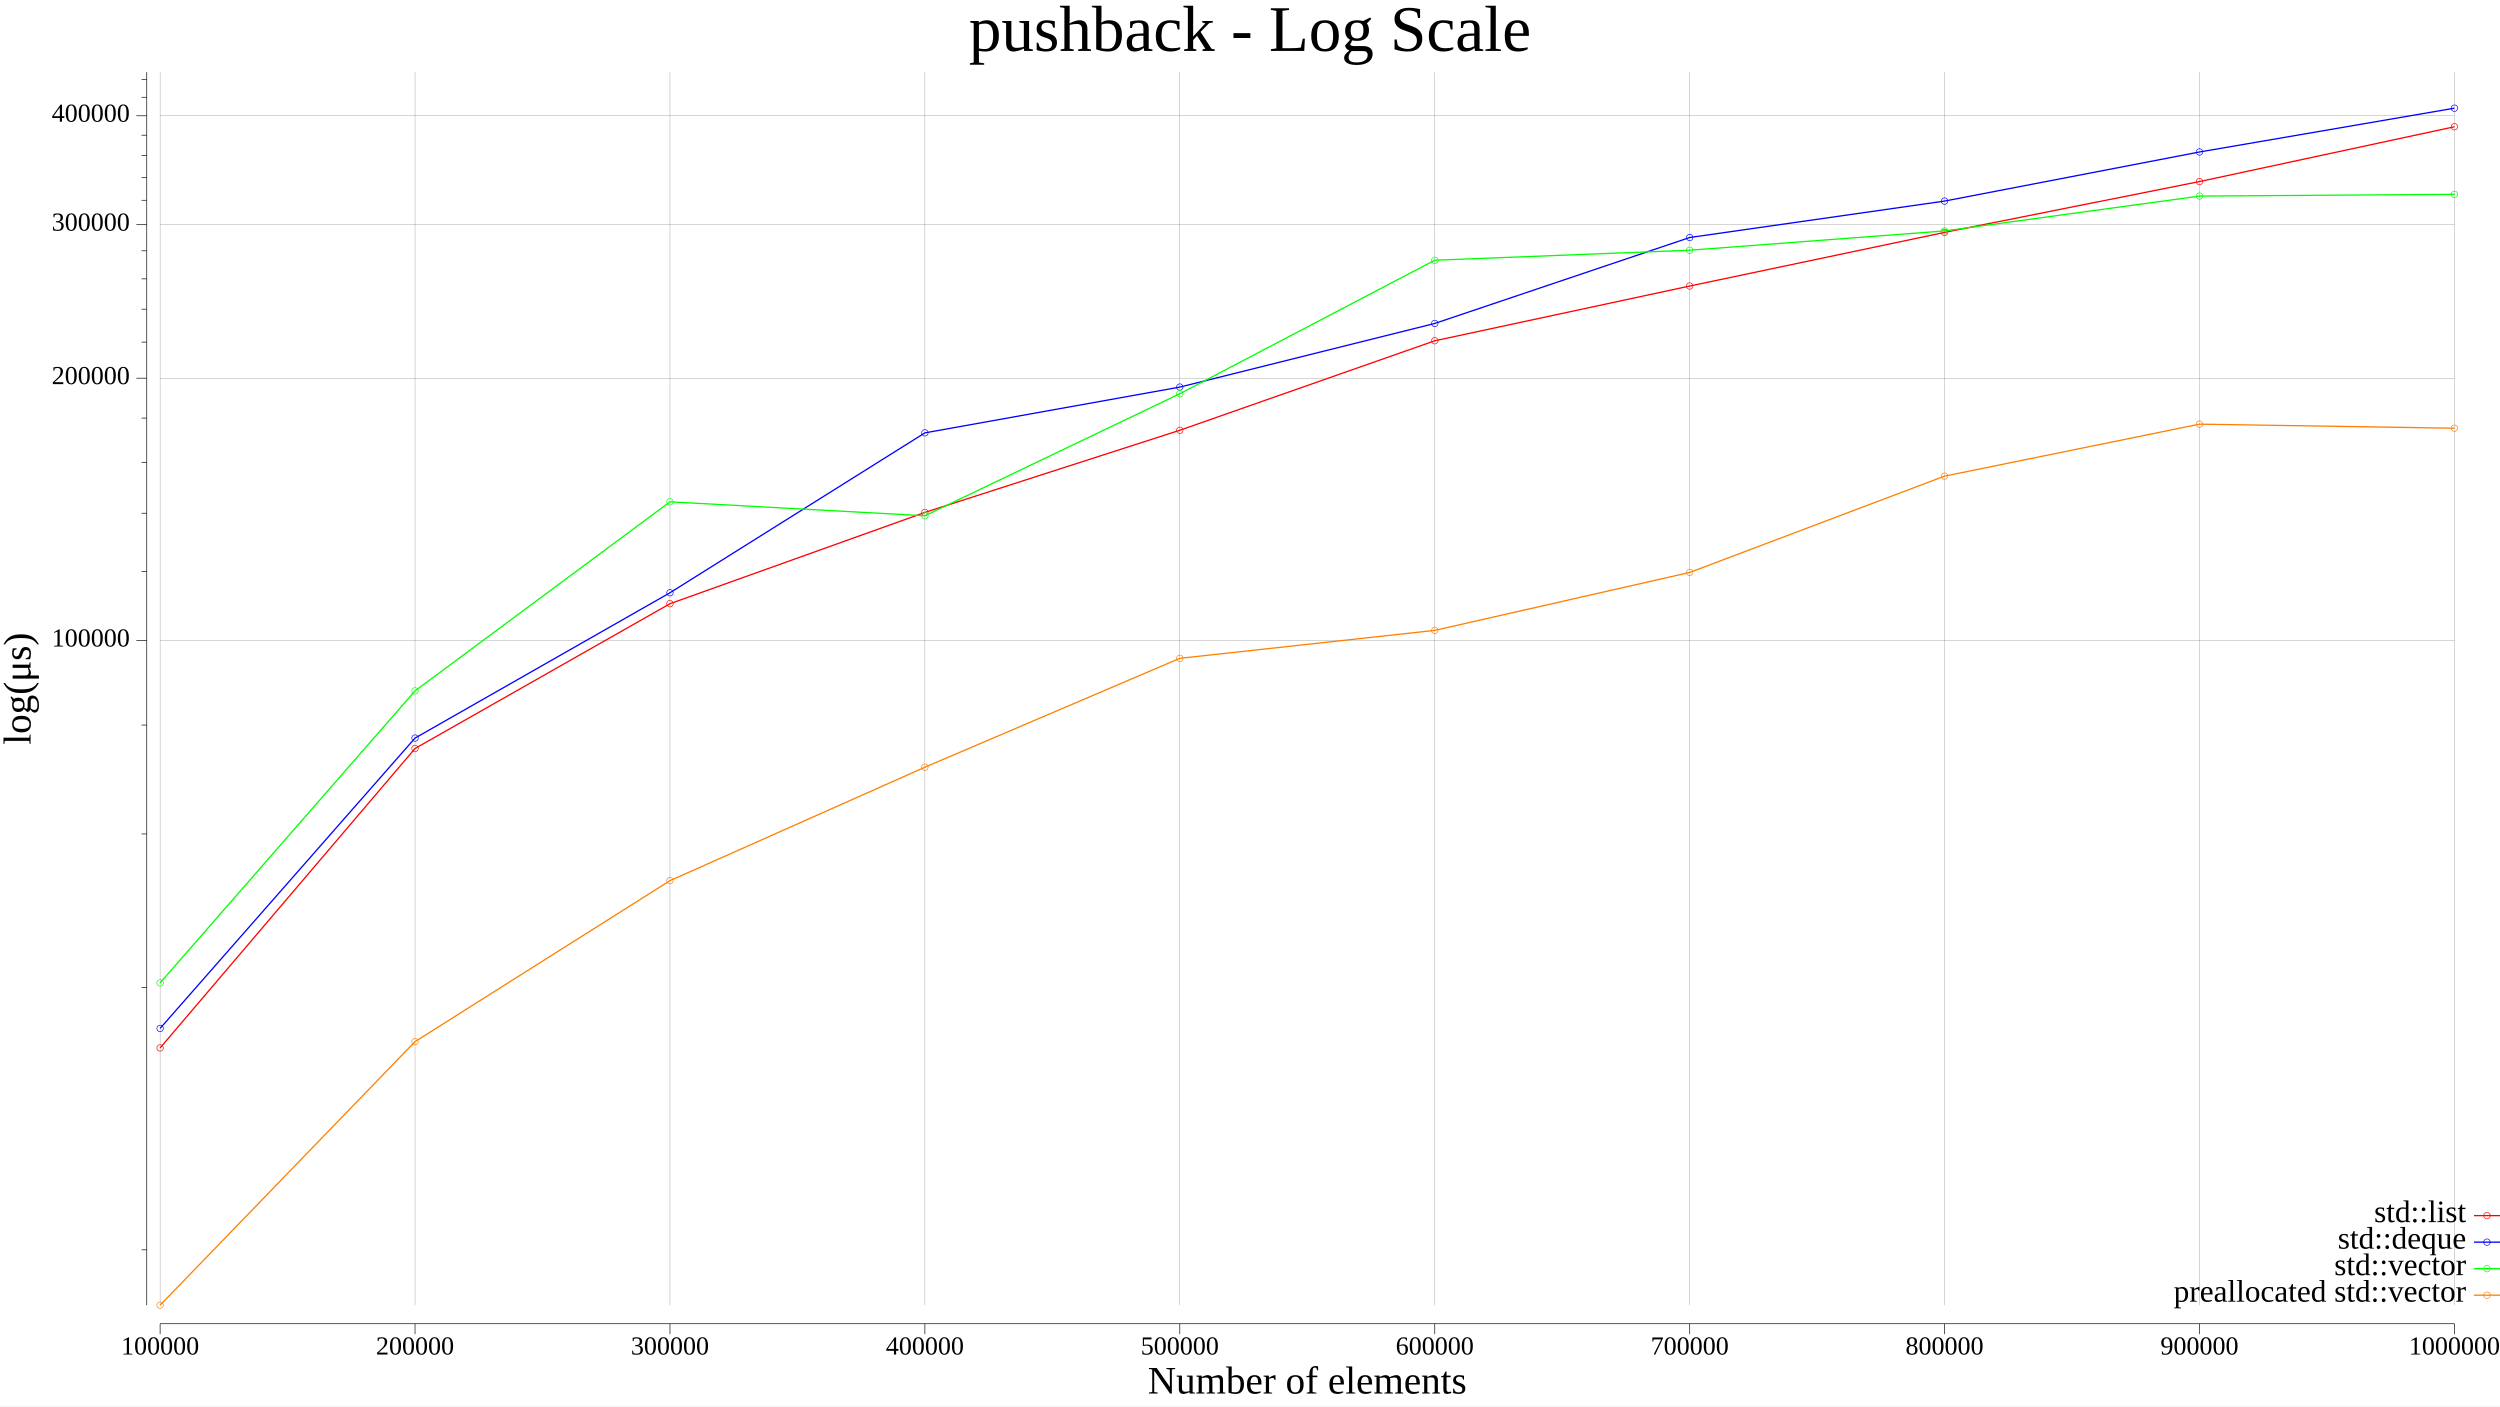
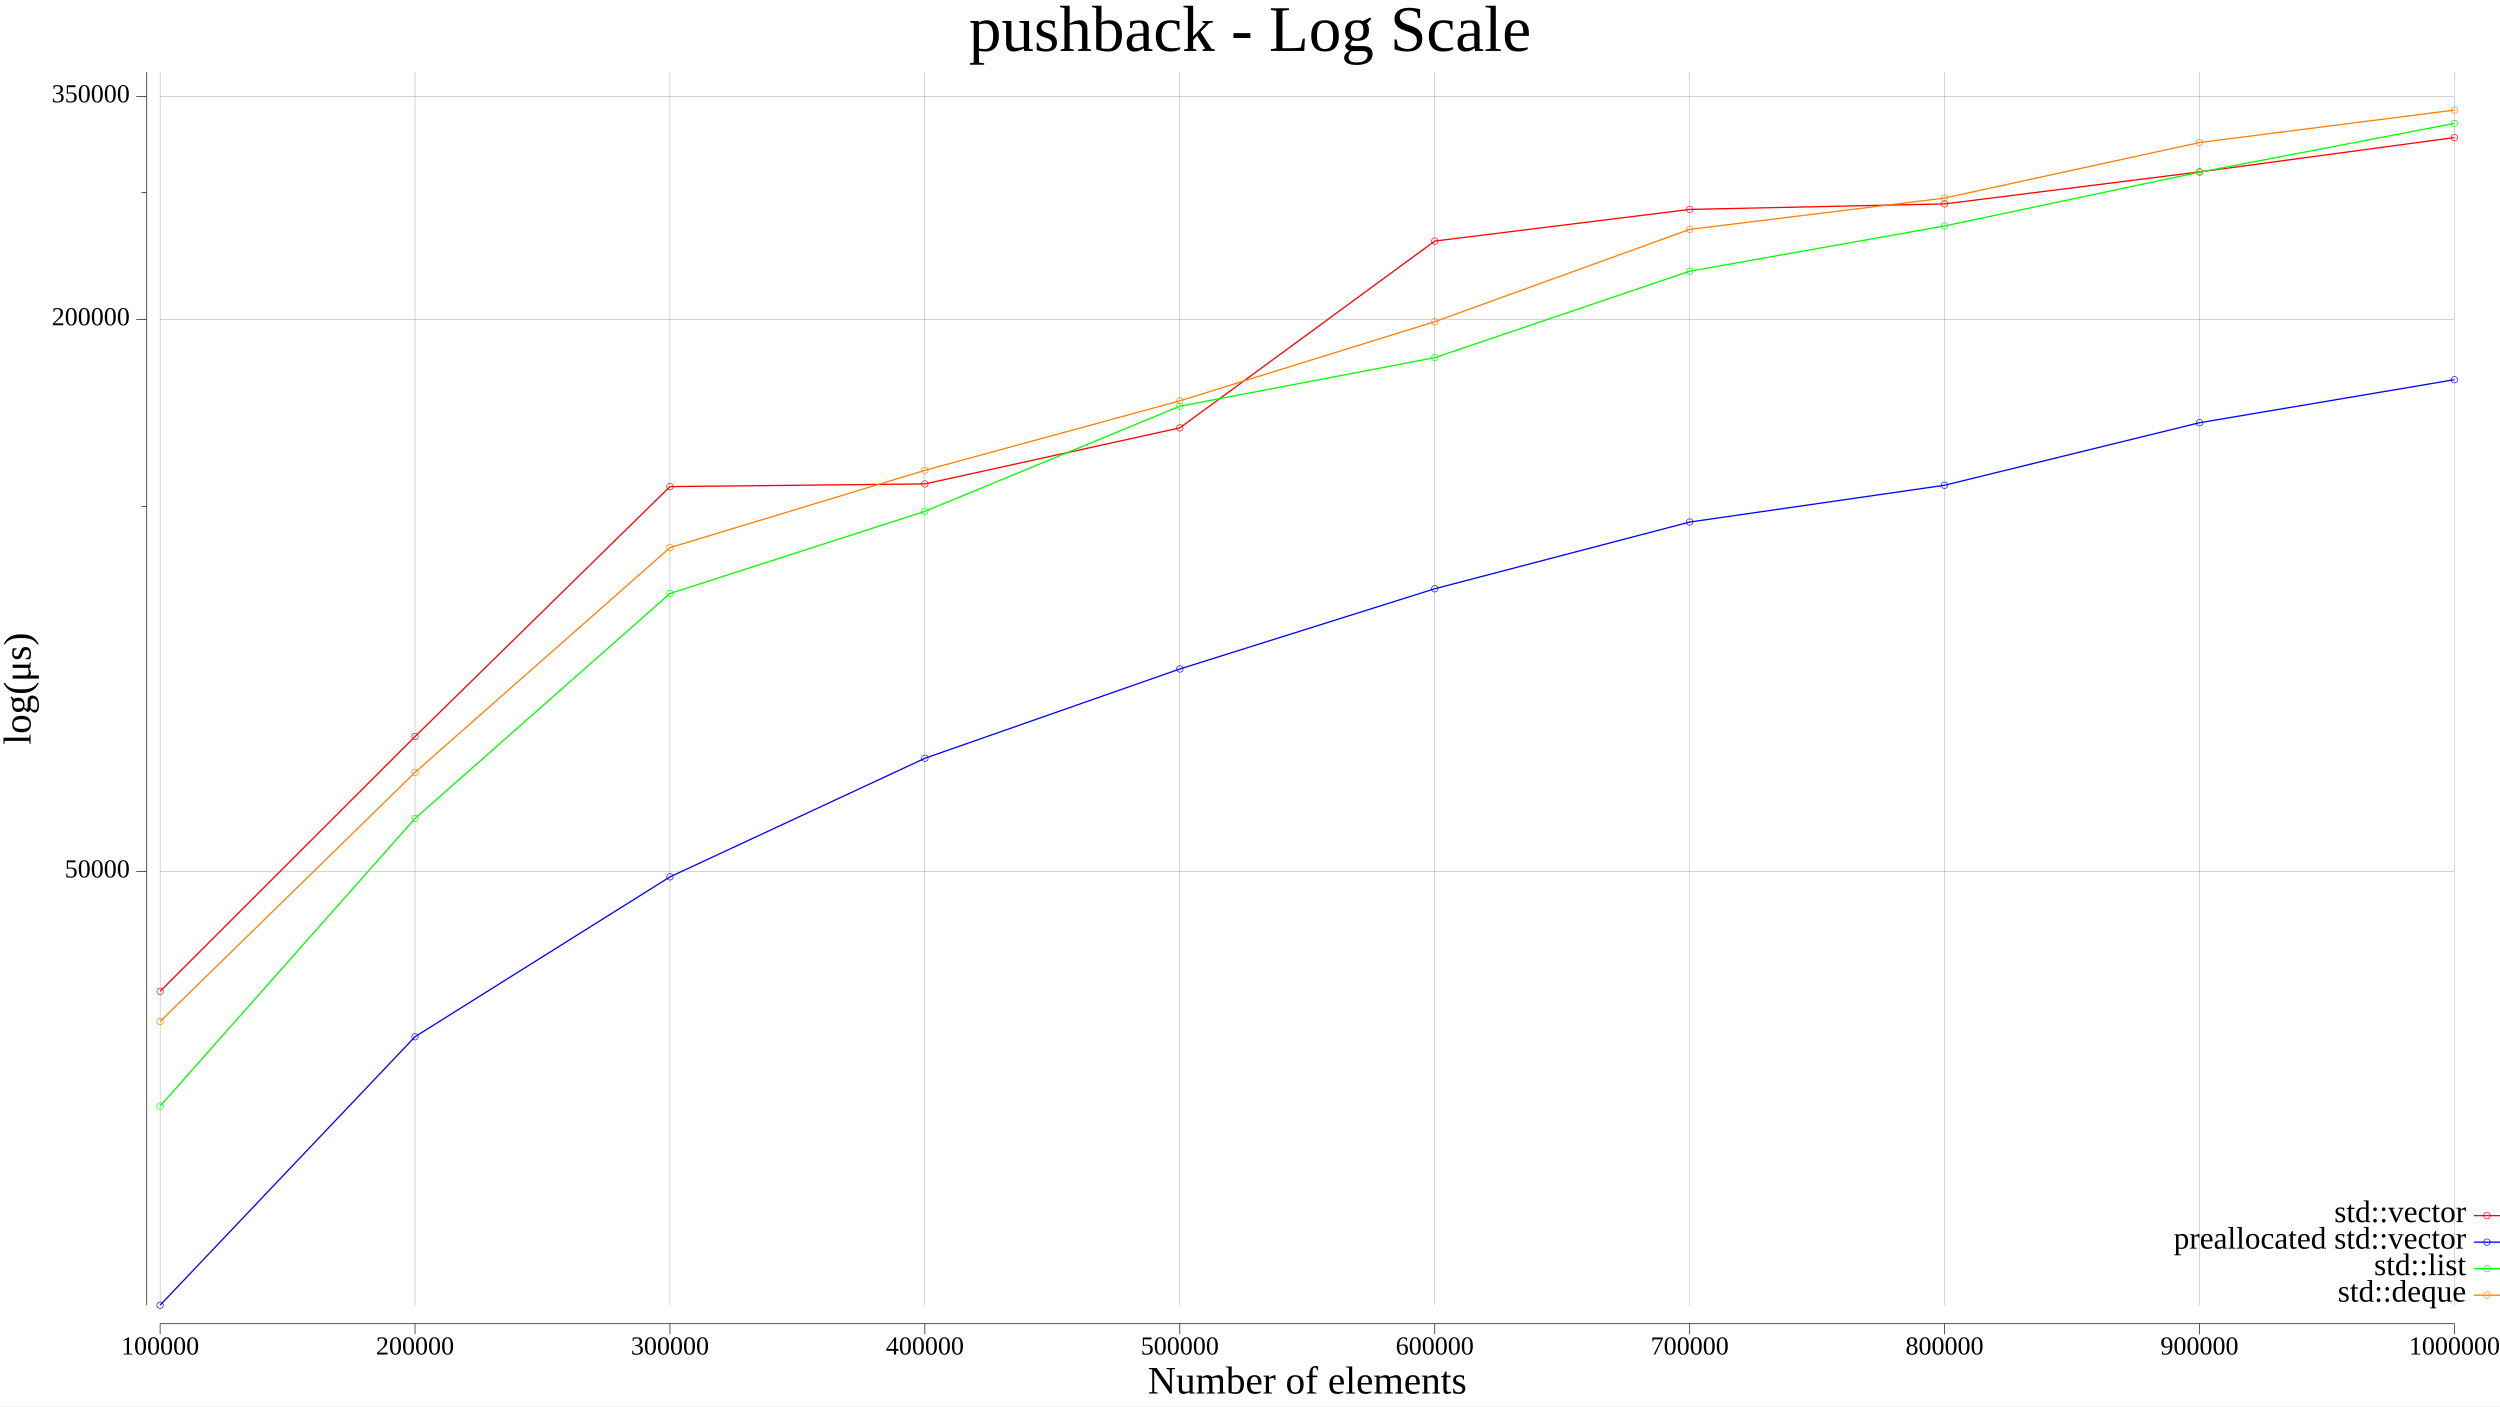
<svg xmlns="http://www.w3.org/2000/svg" width="1920pt" height="1080pt" viewBox="0 0 1920 1080">
  <g transform="scale(1, -1) translate(0, -1080)">
    <path d="M0,0L1920,0L1920,1080L0,1080Z" style="fill:#FFFFFF" />
    <text x="744.09" y="-1040.9" transform="scale(1, -1)" style="font-family:Liberation Serif;font-variant:normal;font-weight:normal;font-style:normal;font-size:50px">pushback - Log Scale</text>
    <text x="881.52" y="-9.756" transform="scale(1, -1)" style="font-family:Liberation Serif;font-variant:normal;font-weight:normal;font-style:normal;font-size:30px">Number of elements</text>
    <text x="92.962" y="-39.727" transform="scale(1, -1)" style="font-family:Liberation Serif;font-variant:normal;font-weight:normal;font-style:normal;font-size:20px">100000</text>
    <text x="288.74" y="-39.727" transform="scale(1, -1)" style="font-family:Liberation Serif;font-variant:normal;font-weight:normal;font-style:normal;font-size:20px">200000</text>
    <text x="484.53" y="-39.727" transform="scale(1, -1)" style="font-family:Liberation Serif;font-variant:normal;font-weight:normal;font-style:normal;font-size:20px">300000</text>
    <text x="680.31" y="-39.727" transform="scale(1, -1)" style="font-family:Liberation Serif;font-variant:normal;font-weight:normal;font-style:normal;font-size:20px">400000</text>
    <text x="876.09" y="-39.727" transform="scale(1, -1)" style="font-family:Liberation Serif;font-variant:normal;font-weight:normal;font-style:normal;font-size:20px">500000</text>
    <text x="1071.9" y="-39.727" transform="scale(1, -1)" style="font-family:Liberation Serif;font-variant:normal;font-weight:normal;font-style:normal;font-size:20px">600000</text>
    <text x="1267.7" y="-39.727" transform="scale(1, -1)" style="font-family:Liberation Serif;font-variant:normal;font-weight:normal;font-style:normal;font-size:20px">700000</text>
    <text x="1463.4" y="-39.727" transform="scale(1, -1)" style="font-family:Liberation Serif;font-variant:normal;font-weight:normal;font-style:normal;font-size:20px">800000</text>
    <text x="1659.2" y="-39.727" transform="scale(1, -1)" style="font-family:Liberation Serif;font-variant:normal;font-weight:normal;font-style:normal;font-size:20px">900000</text>
    <text x="1850" y="-39.727" transform="scale(1, -1)" style="font-family:Liberation Serif;font-variant:normal;font-weight:normal;font-style:normal;font-size:20px">1000000</text>
    <path d="M122.96,55.371L122.96,63.371" style="fill:none;stroke:#000000;stroke-width:0.5" />
    <path d="M318.74,55.371L318.74,63.371" style="fill:none;stroke:#000000;stroke-width:0.5" />
    <path d="M514.53,55.371L514.53,63.371" style="fill:none;stroke:#000000;stroke-width:0.5" />
    <path d="M710.31,55.371L710.31,63.371" style="fill:none;stroke:#000000;stroke-width:0.5" />
    <path d="M906.09,55.371L906.09,63.371" style="fill:none;stroke:#000000;stroke-width:0.5" />
    <path d="M1101.9,55.371L1101.9,63.371" style="fill:none;stroke:#000000;stroke-width:0.5" />
    <path d="M1297.7,55.371L1297.7,63.371" style="fill:none;stroke:#000000;stroke-width:0.5" />
    <path d="M1493.4,55.371L1493.4,63.371" style="fill:none;stroke:#000000;stroke-width:0.5" />
    <path d="M1689.2,55.371L1689.2,63.371" style="fill:none;stroke:#000000;stroke-width:0.5" />
    <path d="M1885,55.371L1885,63.371" style="fill:none;stroke:#000000;stroke-width:0.5" />
    <path d="M122.96,63.371L1885,63.371" style="fill:none;stroke:#000000;stroke-width:0.5" />
    <g transform="rotate(90)">
      <text x="508.08" y="23.467" transform="scale(1, -1)" style="font-family:Liberation Serif;font-variant:normal;font-weight:normal;font-style:normal;font-size:30px">log(μs)</text>
    </g>
-     <text x="39.712" y="-583.47" transform="scale(1, -1)" style="font-family:Liberation Serif;font-variant:normal;font-weight:normal;font-style:normal;font-size:20px">100000</text>
-     <text x="39.712" y="-784.98" transform="scale(1, -1)" style="font-family:Liberation Serif;font-variant:normal;font-weight:normal;font-style:normal;font-size:20px">200000</text>
-     <text x="39.712" y="-902.86" transform="scale(1, -1)" style="font-family:Liberation Serif;font-variant:normal;font-weight:normal;font-style:normal;font-size:20px">300000</text>
-     <text x="39.712" y="-986.5" transform="scale(1, -1)" style="font-family:Liberation Serif;font-variant:normal;font-weight:normal;font-style:normal;font-size:20px">400000</text>
-     <path d="M104.71,588.04L112.71,588.04" style="fill:none;stroke:#000000;stroke-width:0.5" />
-     <path d="M104.71,789.56L112.71,789.56" style="fill:none;stroke:#000000;stroke-width:0.5" />
-     <path d="M104.71,907.43L112.71,907.43" style="fill:none;stroke:#000000;stroke-width:0.5" />
-     <path d="M104.71,991.07L112.71,991.07" style="fill:none;stroke:#000000;stroke-width:0.5" />
-     <path d="M108.71,120.14L112.71,120.14" style="fill:none;stroke:#000000;stroke-width:0.5" />
-     <path d="M108.71,321.66L112.71,321.66" style="fill:none;stroke:#000000;stroke-width:0.5" />
-     <path d="M108.71,439.53L112.71,439.53" style="fill:none;stroke:#000000;stroke-width:0.5" />
-     <path d="M108.71,523.17L112.71,523.17" style="fill:none;stroke:#000000;stroke-width:0.5" />
-     <path d="M108.71,641.05L112.71,641.05" style="fill:none;stroke:#000000;stroke-width:0.5" />
-     <path d="M108.71,685.86L112.71,685.86" style="fill:none;stroke:#000000;stroke-width:0.5" />
-     <path d="M108.71,724.68L112.71,724.68" style="fill:none;stroke:#000000;stroke-width:0.5" />
-     <path d="M108.71,758.92L112.71,758.92" style="fill:none;stroke:#000000;stroke-width:0.5" />
-     <path d="M108.71,817.26L112.71,817.26" style="fill:none;stroke:#000000;stroke-width:0.5" />
-     <path d="M108.71,842.56L112.71,842.56" style="fill:none;stroke:#000000;stroke-width:0.5" />
-     <path d="M108.71,865.83L112.71,865.83" style="fill:none;stroke:#000000;stroke-width:0.5" />
-     <path d="M108.71,887.37L112.71,887.37" style="fill:none;stroke:#000000;stroke-width:0.5" />
-     <path d="M108.71,926.2L112.71,926.2" style="fill:none;stroke:#000000;stroke-width:0.5" />
-     <path d="M108.71,943.82L112.71,943.82" style="fill:none;stroke:#000000;stroke-width:0.5" />
-     <path d="M108.71,960.44L112.71,960.44" style="fill:none;stroke:#000000;stroke-width:0.5" />
-     <path d="M108.71,976.16L112.71,976.16" style="fill:none;stroke:#000000;stroke-width:0.5" />
-     <path d="M108.71,1005.3L112.71,1005.3" style="fill:none;stroke:#000000;stroke-width:0.5" />
-     <path d="M108.71,1018.8L112.71,1018.8" style="fill:none;stroke:#000000;stroke-width:0.5" />
+     <text x="49.712" y="-406.11" transform="scale(1, -1)" style="font-family:Liberation Serif;font-variant:normal;font-weight:normal;font-style:normal;font-size:20px">50000</text>
+     <text x="39.712" y="-830.18" transform="scale(1, -1)" style="font-family:Liberation Serif;font-variant:normal;font-weight:normal;font-style:normal;font-size:20px">200000</text>
+     <text x="39.712" y="-1001.4" transform="scale(1, -1)" style="font-family:Liberation Serif;font-variant:normal;font-weight:normal;font-style:normal;font-size:20px">350000</text>
+     <path d="M104.71,410.68L112.71,410.68" style="fill:none;stroke:#000000;stroke-width:0.5" />
+     <path d="M104.71,834.75L112.71,834.75" style="fill:none;stroke:#000000;stroke-width:0.5" />
+     <path d="M104.71,1005.9L112.71,1005.9" style="fill:none;stroke:#000000;stroke-width:0.5" />
+     <path d="M108.71,690.97L112.71,690.97" style="fill:none;stroke:#000000;stroke-width:0.5" />
+     <path d="M108.71,932.17L112.71,932.17" style="fill:none;stroke:#000000;stroke-width:0.5" />
    <path d="M112.71,77.61L112.71,1024.6" style="fill:none;stroke:#000000;stroke-width:0.5" />
    <path d="M122.96,77.61L122.96,1024.6" style="fill:none;stroke:#808080;stroke-width:0.25" />
    <path d="M318.74,77.61L318.74,1024.6" style="fill:none;stroke:#808080;stroke-width:0.25" />
    <path d="M514.53,77.61L514.53,1024.6" style="fill:none;stroke:#808080;stroke-width:0.25" />
    <path d="M710.31,77.61L710.31,1024.6" style="fill:none;stroke:#808080;stroke-width:0.25" />
    <path d="M906.09,77.61L906.09,1024.6" style="fill:none;stroke:#808080;stroke-width:0.25" />
    <path d="M1101.9,77.61L1101.9,1024.6" style="fill:none;stroke:#808080;stroke-width:0.25" />
    <path d="M1297.7,77.61L1297.7,1024.6" style="fill:none;stroke:#808080;stroke-width:0.25" />
    <path d="M1493.4,77.61L1493.4,1024.6" style="fill:none;stroke:#808080;stroke-width:0.25" />
    <path d="M1689.2,77.61L1689.2,1024.6" style="fill:none;stroke:#808080;stroke-width:0.25" />
    <path d="M1885,77.61L1885,1024.6" style="fill:none;stroke:#808080;stroke-width:0.25" />
-     <path d="M122.96,588.04L1885,588.04" style="fill:none;stroke:#808080;stroke-width:0.25" />
-     <path d="M122.96,789.56L1885,789.56" style="fill:none;stroke:#808080;stroke-width:0.25" />
-     <path d="M122.96,907.43L1885,907.43" style="fill:none;stroke:#808080;stroke-width:0.25" />
-     <path d="M122.96,991.07L1885,991.07" style="fill:none;stroke:#808080;stroke-width:0.25" />
-     <path d="M122.96,275.18L318.74,505.15L514.53,616.36L710.31,686.47L906.09,749.57L1101.9,818.29L1297.7,860.34L1493.4,901.52L1689.2,940.56L1885,982.65" style="fill:none;stroke:#FF0000" />
-     <path d="M125.46,275.18A2.5,2.5 0 1 1 120.46,275.18A2.5,2.5 0 1 1 125.46,275.18Z" style="fill:none;stroke:#FF0000;stroke-width:0.5" />
-     <path d="M321.24,505.15A2.5,2.5 0 1 1 316.24,505.15A2.5,2.5 0 1 1 321.24,505.15Z" style="fill:none;stroke:#FF0000;stroke-width:0.5" />
-     <path d="M517.03,616.36A2.5,2.5 0 1 1 512.03,616.36A2.5,2.5 0 1 1 517.03,616.36Z" style="fill:none;stroke:#FF0000;stroke-width:0.5" />
-     <path d="M712.81,686.47A2.5,2.5 0 1 1 707.81,686.47A2.5,2.5 0 1 1 712.81,686.47Z" style="fill:none;stroke:#FF0000;stroke-width:0.5" />
-     <path d="M908.59,749.57A2.5,2.5 0 1 1 903.59,749.57A2.5,2.5 0 1 1 908.59,749.57Z" style="fill:none;stroke:#FF0000;stroke-width:0.5" />
-     <path d="M1104.4,818.29A2.5,2.5 0 1 1 1099.4,818.29A2.5,2.5 0 1 1 1104.4,818.29Z" style="fill:none;stroke:#FF0000;stroke-width:0.5" />
-     <path d="M1300.2,860.34A2.5,2.5 0 1 1 1295.2,860.34A2.5,2.5 0 1 1 1300.2,860.34Z" style="fill:none;stroke:#FF0000;stroke-width:0.5" />
-     <path d="M1495.9,901.52A2.5,2.5 0 1 1 1490.9,901.52A2.5,2.5 0 1 1 1495.9,901.52Z" style="fill:none;stroke:#FF0000;stroke-width:0.5" />
-     <path d="M1691.7,940.56A2.5,2.5 0 1 1 1686.7,940.56A2.5,2.5 0 1 1 1691.7,940.56Z" style="fill:none;stroke:#FF0000;stroke-width:0.5" />
-     <path d="M1887.5,982.65A2.5,2.5 0 1 1 1882.5,982.65A2.5,2.5 0 1 1 1887.5,982.65Z" style="fill:none;stroke:#FF0000;stroke-width:0.5" />
-     <path d="M122.96,290.18L318.74,513.16L514.53,624.76L710.31,747.56L906.09,782.72L1101.9,831.6L1297.7,897.6L1493.4,925.57L1689.2,963.28L1885,996.92" style="fill:none;stroke:#0000FF" />
-     <path d="M125.46,290.18A2.5,2.5 0 1 1 120.46,290.18A2.5,2.5 0 1 1 125.46,290.18Z" style="fill:none;stroke:#0000FF;stroke-width:0.5" />
-     <path d="M321.24,513.16A2.5,2.5 0 1 1 316.24,513.16A2.5,2.5 0 1 1 321.24,513.16Z" style="fill:none;stroke:#0000FF;stroke-width:0.5" />
-     <path d="M517.03,624.76A2.5,2.5 0 1 1 512.03,624.76A2.5,2.5 0 1 1 517.03,624.76Z" style="fill:none;stroke:#0000FF;stroke-width:0.5" />
-     <path d="M712.81,747.56A2.5,2.5 0 1 1 707.81,747.56A2.5,2.5 0 1 1 712.81,747.56Z" style="fill:none;stroke:#0000FF;stroke-width:0.5" />
-     <path d="M908.59,782.72A2.5,2.5 0 1 1 903.59,782.72A2.5,2.5 0 1 1 908.59,782.72Z" style="fill:none;stroke:#0000FF;stroke-width:0.5" />
-     <path d="M1104.4,831.6A2.5,2.5 0 1 1 1099.4,831.6A2.5,2.5 0 1 1 1104.4,831.6Z" style="fill:none;stroke:#0000FF;stroke-width:0.5" />
-     <path d="M1300.2,897.6A2.5,2.5 0 1 1 1295.2,897.6A2.5,2.5 0 1 1 1300.2,897.6Z" style="fill:none;stroke:#0000FF;stroke-width:0.5" />
-     <path d="M1495.9,925.57A2.5,2.5 0 1 1 1490.9,925.57A2.5,2.5 0 1 1 1495.9,925.57Z" style="fill:none;stroke:#0000FF;stroke-width:0.5" />
-     <path d="M1691.7,963.28A2.5,2.5 0 1 1 1686.7,963.28A2.5,2.5 0 1 1 1691.7,963.28Z" style="fill:none;stroke:#0000FF;stroke-width:0.5" />
-     <path d="M1887.5,996.92A2.5,2.5 0 1 1 1882.5,996.92A2.5,2.5 0 1 1 1887.5,996.92Z" style="fill:none;stroke:#0000FF;stroke-width:0.5" />
-     <path d="M122.96,325.13L318.74,549.4L514.53,694.59L710.31,683.88L906.09,777.61L1101.9,880.16L1297.7,887.84L1493.4,902.66L1689.2,929.4L1885,930.76" style="fill:none;stroke:#00FF00" />
-     <path d="M125.46,325.13A2.5,2.5 0 1 1 120.46,325.13A2.5,2.5 0 1 1 125.46,325.13Z" style="fill:none;stroke:#00FF00;stroke-width:0.5" />
-     <path d="M321.24,549.4A2.5,2.5 0 1 1 316.24,549.4A2.5,2.5 0 1 1 321.24,549.4Z" style="fill:none;stroke:#00FF00;stroke-width:0.5" />
-     <path d="M517.03,694.59A2.5,2.5 0 1 1 512.03,694.59A2.5,2.5 0 1 1 517.03,694.59Z" style="fill:none;stroke:#00FF00;stroke-width:0.5" />
-     <path d="M712.81,683.88A2.5,2.5 0 1 1 707.81,683.88A2.5,2.5 0 1 1 712.81,683.88Z" style="fill:none;stroke:#00FF00;stroke-width:0.5" />
-     <path d="M908.59,777.61A2.5,2.5 0 1 1 903.59,777.61A2.5,2.5 0 1 1 908.59,777.61Z" style="fill:none;stroke:#00FF00;stroke-width:0.5" />
-     <path d="M1104.4,880.16A2.5,2.5 0 1 1 1099.4,880.16A2.5,2.5 0 1 1 1104.4,880.16Z" style="fill:none;stroke:#00FF00;stroke-width:0.5" />
-     <path d="M1300.2,887.84A2.5,2.5 0 1 1 1295.2,887.84A2.5,2.5 0 1 1 1300.2,887.84Z" style="fill:none;stroke:#00FF00;stroke-width:0.5" />
-     <path d="M1495.9,902.66A2.5,2.5 0 1 1 1490.9,902.66A2.5,2.5 0 1 1 1495.9,902.66Z" style="fill:none;stroke:#00FF00;stroke-width:0.5" />
-     <path d="M1691.7,929.4A2.5,2.5 0 1 1 1686.7,929.4A2.5,2.5 0 1 1 1691.7,929.4Z" style="fill:none;stroke:#00FF00;stroke-width:0.5" />
-     <path d="M1887.5,930.76A2.5,2.5 0 1 1 1882.5,930.76A2.5,2.5 0 1 1 1887.5,930.76Z" style="fill:none;stroke:#00FF00;stroke-width:0.5" />
-     <path d="M122.96,77.61L318.74,280.03L514.53,403.67L710.31,490.78L906.09,574.42L1101.9,595.88L1297.7,640.38L1493.4,714.34L1689.2,754.25L1885,751.12" style="fill:none;stroke:#FF8000" />
-     <path d="M125.46,77.61A2.5,2.5 0 1 1 120.46,77.61A2.5,2.5 0 1 1 125.46,77.61Z" style="fill:none;stroke:#FF8000;stroke-width:0.5" />
-     <path d="M321.24,280.03A2.5,2.5 0 1 1 316.24,280.03A2.5,2.5 0 1 1 321.24,280.03Z" style="fill:none;stroke:#FF8000;stroke-width:0.5" />
-     <path d="M517.03,403.67A2.5,2.5 0 1 1 512.03,403.67A2.5,2.5 0 1 1 517.03,403.67Z" style="fill:none;stroke:#FF8000;stroke-width:0.5" />
-     <path d="M712.81,490.78A2.5,2.5 0 1 1 707.81,490.78A2.5,2.5 0 1 1 712.81,490.78Z" style="fill:none;stroke:#FF8000;stroke-width:0.5" />
-     <path d="M908.59,574.42A2.5,2.5 0 1 1 903.59,574.42A2.5,2.5 0 1 1 908.59,574.42Z" style="fill:none;stroke:#FF8000;stroke-width:0.5" />
-     <path d="M1104.4,595.88A2.5,2.5 0 1 1 1099.4,595.88A2.5,2.5 0 1 1 1104.4,595.88Z" style="fill:none;stroke:#FF8000;stroke-width:0.5" />
-     <path d="M1300.2,640.38A2.5,2.5 0 1 1 1295.2,640.38A2.5,2.5 0 1 1 1300.2,640.38Z" style="fill:none;stroke:#FF8000;stroke-width:0.5" />
-     <path d="M1495.9,714.34A2.5,2.5 0 1 1 1490.9,714.34A2.5,2.5 0 1 1 1495.9,714.34Z" style="fill:none;stroke:#FF8000;stroke-width:0.5" />
-     <path d="M1691.7,754.25A2.5,2.5 0 1 1 1686.7,754.25A2.5,2.5 0 1 1 1691.7,754.25Z" style="fill:none;stroke:#FF8000;stroke-width:0.5" />
-     <path d="M1887.5,751.12A2.5,2.5 0 1 1 1882.5,751.12A2.5,2.5 0 1 1 1887.5,751.12Z" style="fill:none;stroke:#FF8000;stroke-width:0.5" />
+     <path d="M122.96,410.68L1885,410.68" style="fill:none;stroke:#808080;stroke-width:0.25" />
+     <path d="M122.96,834.75L1885,834.75" style="fill:none;stroke:#808080;stroke-width:0.25" />
+     <path d="M122.96,1005.9L1885,1005.9" style="fill:none;stroke:#808080;stroke-width:0.25" />
+     <path d="M122.96,318.65L318.74,514.33L514.53,706.28L710.31,708.35L906.09,751.39L1101.9,894.87L1297.7,919.17L1493.4,923.4L1689.2,947.98L1885,974.36" style="fill:none;stroke:#FF0000" />
+     <path d="M125.46,318.65A2.5,2.5 0 1 1 120.46,318.65A2.5,2.5 0 1 1 125.46,318.65Z" style="fill:none;stroke:#FF0000;stroke-width:0.5" />
+     <path d="M321.24,514.33A2.5,2.5 0 1 1 316.24,514.33A2.5,2.5 0 1 1 321.24,514.33Z" style="fill:none;stroke:#FF0000;stroke-width:0.5" />
+     <path d="M517.03,706.28A2.5,2.5 0 1 1 512.03,706.28A2.5,2.5 0 1 1 517.03,706.28Z" style="fill:none;stroke:#FF0000;stroke-width:0.5" />
+     <path d="M712.81,708.35A2.5,2.5 0 1 1 707.81,708.35A2.5,2.5 0 1 1 712.81,708.35Z" style="fill:none;stroke:#FF0000;stroke-width:0.5" />
+     <path d="M908.59,751.39A2.5,2.5 0 1 1 903.59,751.39A2.5,2.5 0 1 1 908.59,751.39Z" style="fill:none;stroke:#FF0000;stroke-width:0.5" />
+     <path d="M1104.4,894.87A2.5,2.5 0 1 1 1099.4,894.87A2.5,2.5 0 1 1 1104.4,894.87Z" style="fill:none;stroke:#FF0000;stroke-width:0.5" />
+     <path d="M1300.2,919.17A2.5,2.5 0 1 1 1295.2,919.17A2.5,2.5 0 1 1 1300.2,919.17Z" style="fill:none;stroke:#FF0000;stroke-width:0.5" />
+     <path d="M1495.9,923.4A2.5,2.5 0 1 1 1490.9,923.4A2.5,2.5 0 1 1 1495.9,923.4Z" style="fill:none;stroke:#FF0000;stroke-width:0.5" />
+     <path d="M1691.7,947.98A2.5,2.5 0 1 1 1686.7,947.98A2.5,2.5 0 1 1 1691.7,947.98Z" style="fill:none;stroke:#FF0000;stroke-width:0.5" />
+     <path d="M1887.5,974.36A2.5,2.5 0 1 1 1882.5,974.36A2.5,2.5 0 1 1 1887.5,974.36Z" style="fill:none;stroke:#FF0000;stroke-width:0.5" />
+     <path d="M122.96,77.61L318.74,283.79L514.53,406.56L710.31,497.64L906.09,566.22L1101.9,627.83L1297.7,679.08L1493.4,707.33L1689.2,755.35L1885,788.4" style="fill:none;stroke:#0000FF" />
+     <path d="M125.46,77.61A2.5,2.5 0 1 1 120.46,77.61A2.5,2.5 0 1 1 125.46,77.61Z" style="fill:none;stroke:#0000FF;stroke-width:0.5" />
+     <path d="M321.24,283.79A2.5,2.5 0 1 1 316.24,283.79A2.5,2.5 0 1 1 321.24,283.79Z" style="fill:none;stroke:#0000FF;stroke-width:0.5" />
+     <path d="M517.03,406.56A2.5,2.5 0 1 1 512.03,406.56A2.5,2.5 0 1 1 517.03,406.56Z" style="fill:none;stroke:#0000FF;stroke-width:0.5" />
+     <path d="M712.81,497.64A2.5,2.5 0 1 1 707.81,497.64A2.5,2.5 0 1 1 712.81,497.64Z" style="fill:none;stroke:#0000FF;stroke-width:0.5" />
+     <path d="M908.59,566.22A2.5,2.5 0 1 1 903.59,566.22A2.5,2.5 0 1 1 908.59,566.22Z" style="fill:none;stroke:#0000FF;stroke-width:0.5" />
+     <path d="M1104.4,627.83A2.5,2.5 0 1 1 1099.4,627.83A2.5,2.5 0 1 1 1104.4,627.83Z" style="fill:none;stroke:#0000FF;stroke-width:0.5" />
+     <path d="M1300.2,679.08A2.5,2.5 0 1 1 1295.2,679.08A2.5,2.5 0 1 1 1300.2,679.08Z" style="fill:none;stroke:#0000FF;stroke-width:0.5" />
+     <path d="M1495.9,707.33A2.5,2.5 0 1 1 1490.9,707.33A2.5,2.5 0 1 1 1495.9,707.33Z" style="fill:none;stroke:#0000FF;stroke-width:0.5" />
+     <path d="M1691.7,755.35A2.5,2.5 0 1 1 1686.7,755.35A2.5,2.5 0 1 1 1691.7,755.35Z" style="fill:none;stroke:#0000FF;stroke-width:0.5" />
+     <path d="M1887.5,788.4A2.5,2.5 0 1 1 1882.5,788.4A2.5,2.5 0 1 1 1887.5,788.4Z" style="fill:none;stroke:#0000FF;stroke-width:0.5" />
+     <path d="M122.96,230.49L318.74,451.43L514.53,624.18L710.31,687.28L906.09,768.03L1101.9,805.31L1297.7,871.72L1493.4,906.47L1689.2,947.75L1885,985.22" style="fill:none;stroke:#00FF00" />
+     <path d="M125.46,230.49A2.5,2.5 0 1 1 120.46,230.49A2.5,2.5 0 1 1 125.46,230.49Z" style="fill:none;stroke:#00FF00;stroke-width:0.5" />
+     <path d="M321.24,451.43A2.5,2.5 0 1 1 316.24,451.43A2.5,2.5 0 1 1 321.24,451.43Z" style="fill:none;stroke:#00FF00;stroke-width:0.5" />
+     <path d="M517.03,624.18A2.5,2.5 0 1 1 512.03,624.18A2.5,2.5 0 1 1 517.03,624.18Z" style="fill:none;stroke:#00FF00;stroke-width:0.5" />
+     <path d="M712.81,687.28A2.5,2.5 0 1 1 707.81,687.28A2.5,2.5 0 1 1 712.81,687.28Z" style="fill:none;stroke:#00FF00;stroke-width:0.5" />
+     <path d="M908.59,768.03A2.5,2.5 0 1 1 903.59,768.03A2.5,2.5 0 1 1 908.59,768.03Z" style="fill:none;stroke:#00FF00;stroke-width:0.5" />
+     <path d="M1104.4,805.31A2.5,2.5 0 1 1 1099.4,805.31A2.5,2.5 0 1 1 1104.4,805.31Z" style="fill:none;stroke:#00FF00;stroke-width:0.5" />
+     <path d="M1300.2,871.72A2.5,2.5 0 1 1 1295.2,871.72A2.5,2.5 0 1 1 1300.2,871.72Z" style="fill:none;stroke:#00FF00;stroke-width:0.5" />
+     <path d="M1495.9,906.47A2.5,2.5 0 1 1 1490.9,906.47A2.5,2.5 0 1 1 1495.9,906.47Z" style="fill:none;stroke:#00FF00;stroke-width:0.5" />
+     <path d="M1691.7,947.75A2.5,2.5 0 1 1 1686.7,947.75A2.5,2.5 0 1 1 1691.7,947.75Z" style="fill:none;stroke:#00FF00;stroke-width:0.5" />
+     <path d="M1887.5,985.22A2.5,2.5 0 1 1 1882.5,985.22A2.5,2.5 0 1 1 1887.5,985.22Z" style="fill:none;stroke:#00FF00;stroke-width:0.5" />
+     <path d="M122.96,295.5L318.74,486.81L514.53,659.4L710.31,718.81L906.09,772.17L1101.9,832.96L1297.7,903.84L1493.4,927.89L1689.2,970.54L1885,995.47" style="fill:none;stroke:#FF8000" />
+     <path d="M125.46,295.5A2.5,2.5 0 1 1 120.46,295.5A2.5,2.5 0 1 1 125.46,295.5Z" style="fill:none;stroke:#FF8000;stroke-width:0.5" />
+     <path d="M321.24,486.81A2.5,2.5 0 1 1 316.24,486.81A2.5,2.5 0 1 1 321.24,486.81Z" style="fill:none;stroke:#FF8000;stroke-width:0.5" />
+     <path d="M517.03,659.4A2.5,2.5 0 1 1 512.03,659.4A2.5,2.5 0 1 1 517.03,659.4Z" style="fill:none;stroke:#FF8000;stroke-width:0.5" />
+     <path d="M712.81,718.81A2.5,2.5 0 1 1 707.81,718.81A2.5,2.5 0 1 1 712.81,718.81Z" style="fill:none;stroke:#FF8000;stroke-width:0.5" />
+     <path d="M908.59,772.17A2.5,2.5 0 1 1 903.59,772.17A2.5,2.5 0 1 1 908.59,772.17Z" style="fill:none;stroke:#FF8000;stroke-width:0.5" />
+     <path d="M1104.4,832.96A2.5,2.5 0 1 1 1099.4,832.96A2.5,2.5 0 1 1 1104.4,832.96Z" style="fill:none;stroke:#FF8000;stroke-width:0.5" />
+     <path d="M1300.2,903.84A2.5,2.5 0 1 1 1295.2,903.84A2.5,2.5 0 1 1 1300.2,903.84Z" style="fill:none;stroke:#FF8000;stroke-width:0.5" />
+     <path d="M1495.9,927.89A2.5,2.5 0 1 1 1490.9,927.89A2.5,2.5 0 1 1 1495.9,927.89Z" style="fill:none;stroke:#FF8000;stroke-width:0.5" />
+     <path d="M1691.7,970.54A2.5,2.5 0 1 1 1686.7,970.54A2.5,2.5 0 1 1 1691.7,970.54Z" style="fill:none;stroke:#FF8000;stroke-width:0.5" />
+     <path d="M1887.5,995.47A2.5,2.5 0 1 1 1882.5,995.47A2.5,2.5 0 1 1 1887.5,995.47Z" style="fill:none;stroke:#FF8000;stroke-width:0.5" />
    <path d="M1900,146.4L1920,146.4" style="fill:none;stroke:#FF0000" />
    <path d="M1912.5,146.4A2.5,2.5 0 1 1 1907.5,146.4A2.5,2.5 0 1 1 1912.5,146.4Z" style="fill:none;stroke:#FF0000;stroke-width:0.5" />
-     <text x="1823.3" y="-141.42" transform="scale(1, -1)" style="font-family:Liberation Serif;font-variant:normal;font-weight:normal;font-style:normal;font-size:24px">std::list</text>
+     <text x="1792.7" y="-141.42" transform="scale(1, -1)" style="font-family:Liberation Serif;font-variant:normal;font-weight:normal;font-style:normal;font-size:24px">std::vector</text>
    <path d="M1900,126.03L1920,126.03" style="fill:none;stroke:#0000FF" />
    <path d="M1912.5,126.03A2.5,2.5 0 1 1 1907.5,126.03A2.5,2.5 0 1 1 1912.5,126.03Z" style="fill:none;stroke:#0000FF;stroke-width:0.5" />
-     <text x="1795.4" y="-121.05" transform="scale(1, -1)" style="font-family:Liberation Serif;font-variant:normal;font-weight:normal;font-style:normal;font-size:24px">std::deque</text>
+     <text x="1669.4" y="-121.05" transform="scale(1, -1)" style="font-family:Liberation Serif;font-variant:normal;font-weight:normal;font-style:normal;font-size:24px">preallocated std::vector</text>
    <path d="M1900,105.66L1920,105.66" style="fill:none;stroke:#00FF00" />
    <path d="M1912.5,105.66A2.5,2.5 0 1 1 1907.5,105.66A2.5,2.5 0 1 1 1912.5,105.66Z" style="fill:none;stroke:#00FF00;stroke-width:0.5" />
-     <text x="1792.7" y="-100.69" transform="scale(1, -1)" style="font-family:Liberation Serif;font-variant:normal;font-weight:normal;font-style:normal;font-size:24px">std::vector</text>
+     <text x="1823.3" y="-100.69" transform="scale(1, -1)" style="font-family:Liberation Serif;font-variant:normal;font-weight:normal;font-style:normal;font-size:24px">std::list</text>
    <path d="M1900,85.294L1920,85.294" style="fill:none;stroke:#FF8000" />
    <path d="M1912.5,85.294A2.5,2.5 0 1 1 1907.5,85.294A2.5,2.5 0 1 1 1912.5,85.294Z" style="fill:none;stroke:#FF8000;stroke-width:0.5" />
-     <text x="1669.4" y="-80.319" transform="scale(1, -1)" style="font-family:Liberation Serif;font-variant:normal;font-weight:normal;font-style:normal;font-size:24px">preallocated std::vector</text>
+     <text x="1795.4" y="-80.319" transform="scale(1, -1)" style="font-family:Liberation Serif;font-variant:normal;font-weight:normal;font-style:normal;font-size:24px">std::deque</text>
  </g>
</svg>
